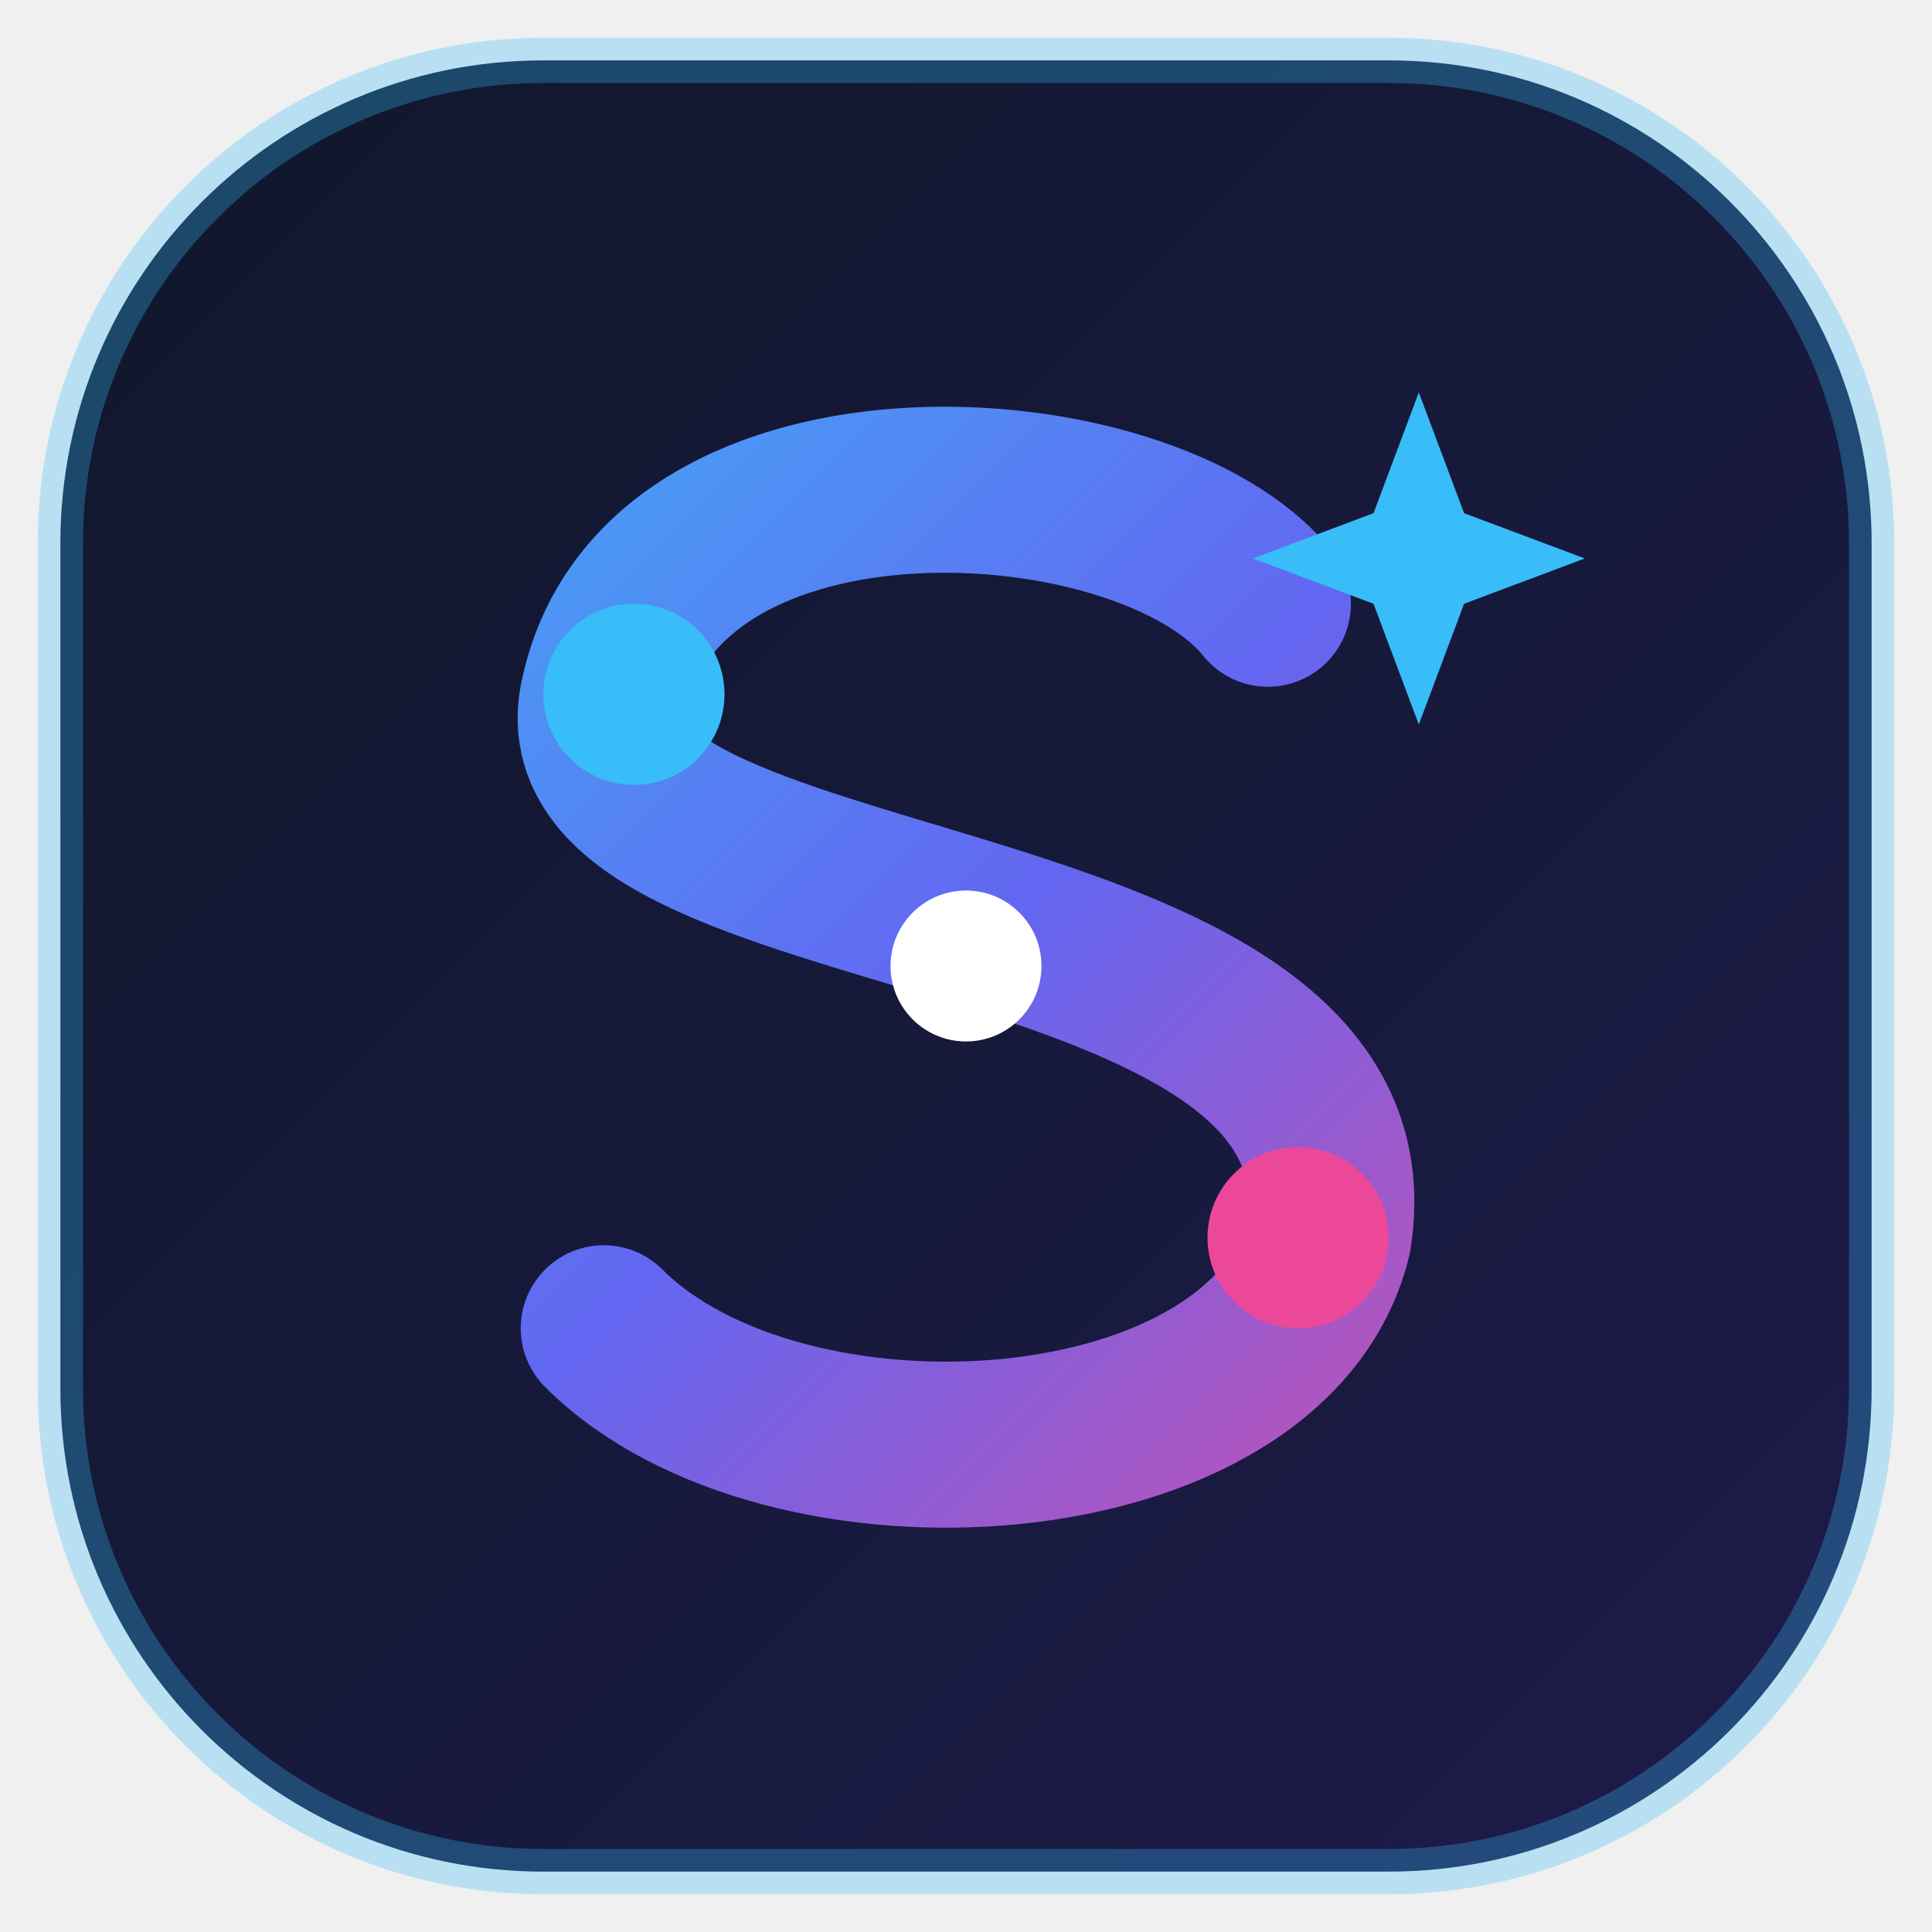
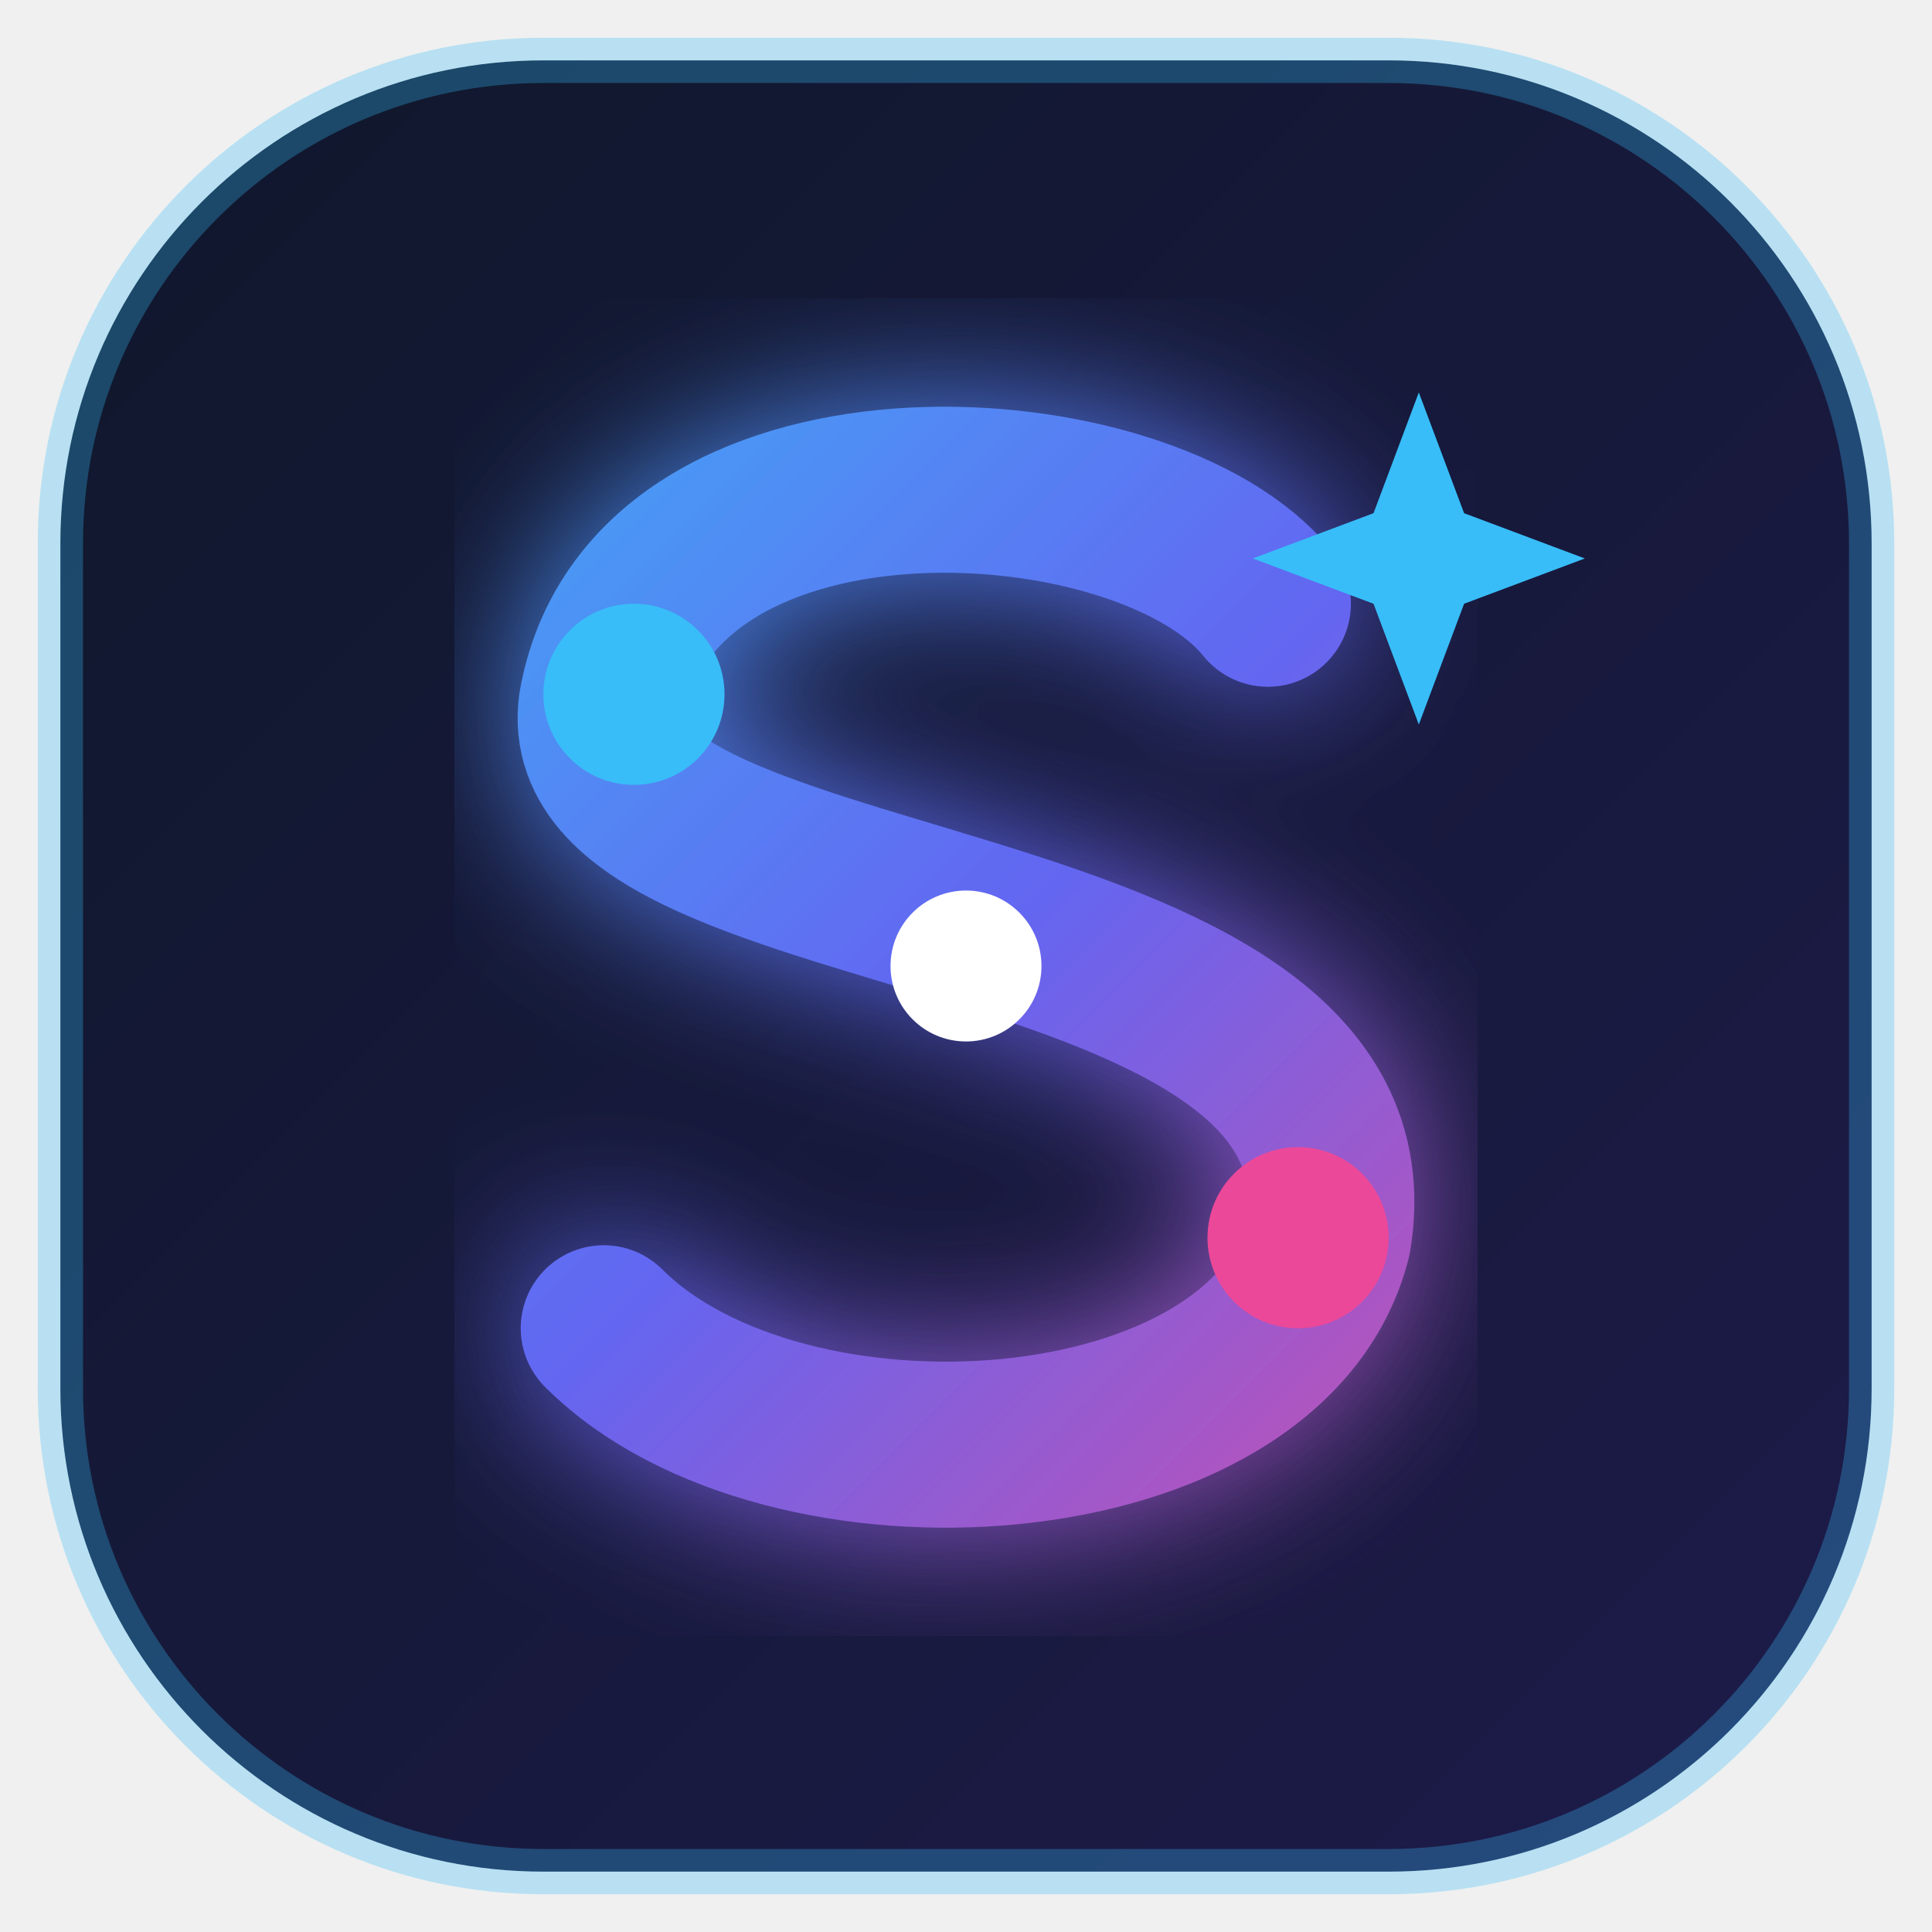
<svg xmlns="http://www.w3.org/2000/svg" viewBox="0 0 64 64" width="64" height="64" fill="none">
  <defs>
    <linearGradient id="swGrad" x1="8" y1="8" x2="56" y2="56" gradientUnits="userSpaceOnUse">
      <stop offset="0%" stop-color="#38bdf8" />
      <stop offset="50%" stop-color="#6366f1" />
      <stop offset="100%" stop-color="#ec4899" />
    </linearGradient>
    <linearGradient id="bgGrad" x1="0" y1="0" x2="64" y2="64" gradientUnits="userSpaceOnUse">
      <stop offset="0%" stop-color="#0f172a" />
      <stop offset="100%" stop-color="#1e1b4b" />
    </linearGradient>
+     <filter id="glow" x="-20%" y="-20%" width="140%" height="140%">
+       <feGaussianBlur stdDeviation="2.5" result="blur" />
+       <feComposite in="SourceGraphic" in2="blur" operator="over" />
+     </filter>
  </defs>
  <rect x="2" y="2" width="60" height="60" rx="16" fill="url(#bgGrad)" stroke="#38bdf8" stroke-opacity="0.3" stroke-width="1.5" />
-   <path d="M42 20 C38 15, 22 14, 20 23 C18 31, 46 29, 44 41 C42 49, 26 50, 20 44" stroke="url(#swGrad)" stroke-width="5.5" stroke-linecap="round" stroke-linejoin="round" />
+   <path d="M42 20 C38 15, 22 14, 20 23 C18 31, 46 29, 44 41 C42 49, 26 50, 20 44" stroke="url(#swGrad)" stroke-width="5.5" stroke-linecap="round" stroke-linejoin="round" filter="url(#glow)" />
  <circle cx="21" cy="23" r="3" fill="#38bdf8" />
  <circle cx="43" cy="41" r="3" fill="#ec4899" />
  <circle cx="32" cy="32" r="2.5" fill="#ffffff" />
  <path d="M47 13 L48.5 17 L52.5 18.5 L48.5 20 L47 24 L45.5 20 L41.5 18.5 L45.5 17 Z" fill="#38bdf8" />
</svg>
